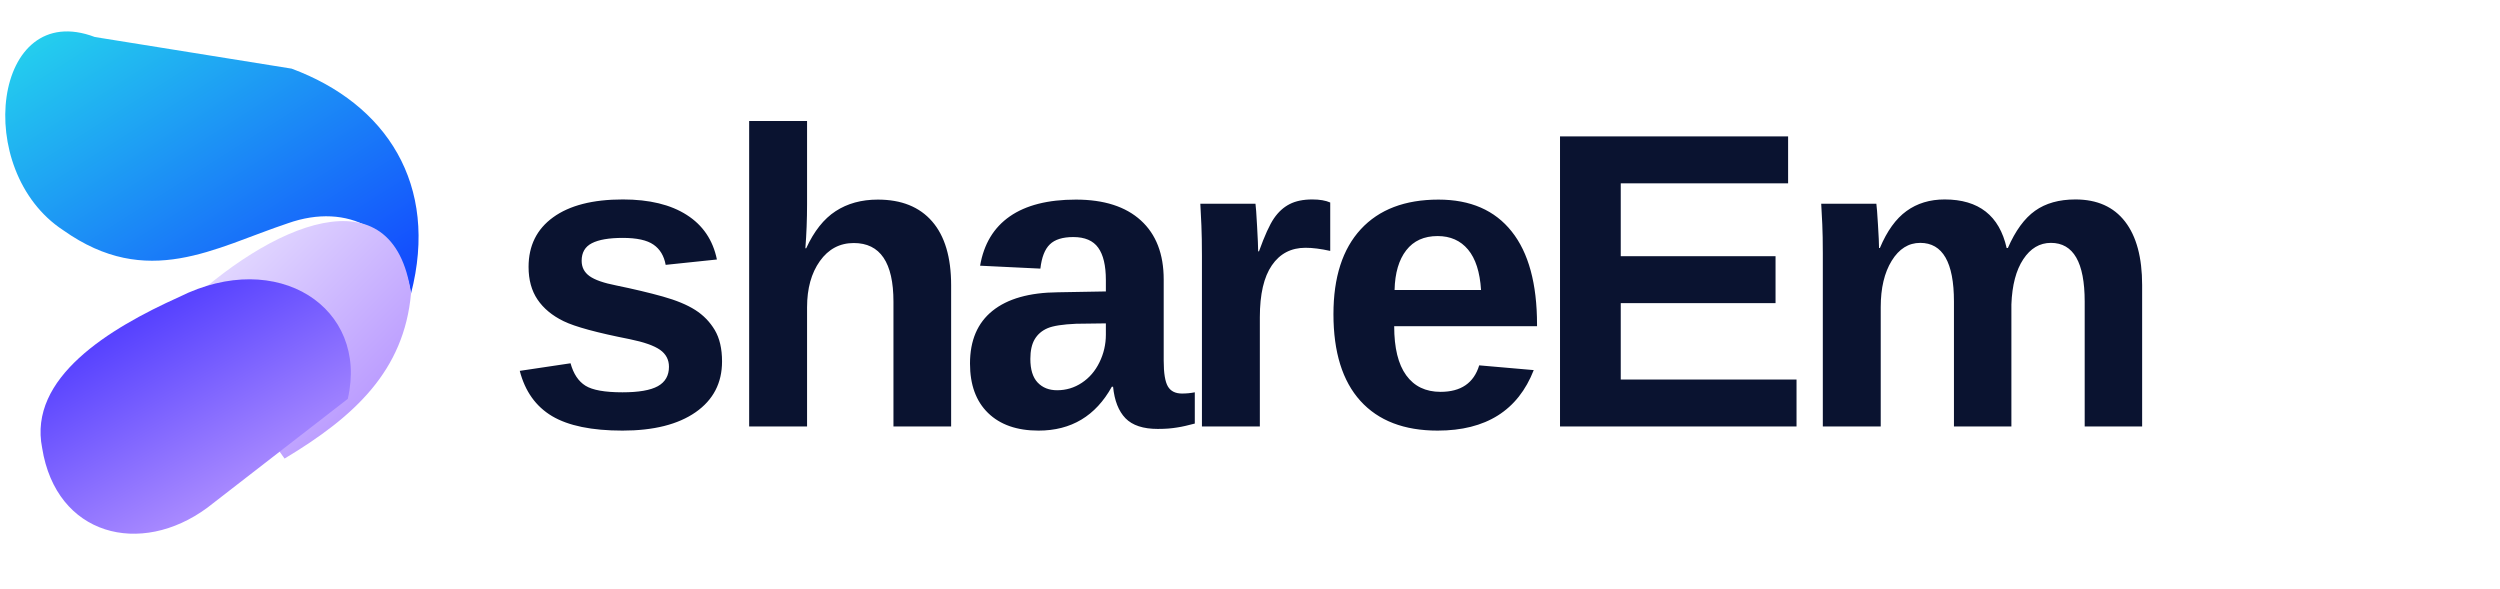
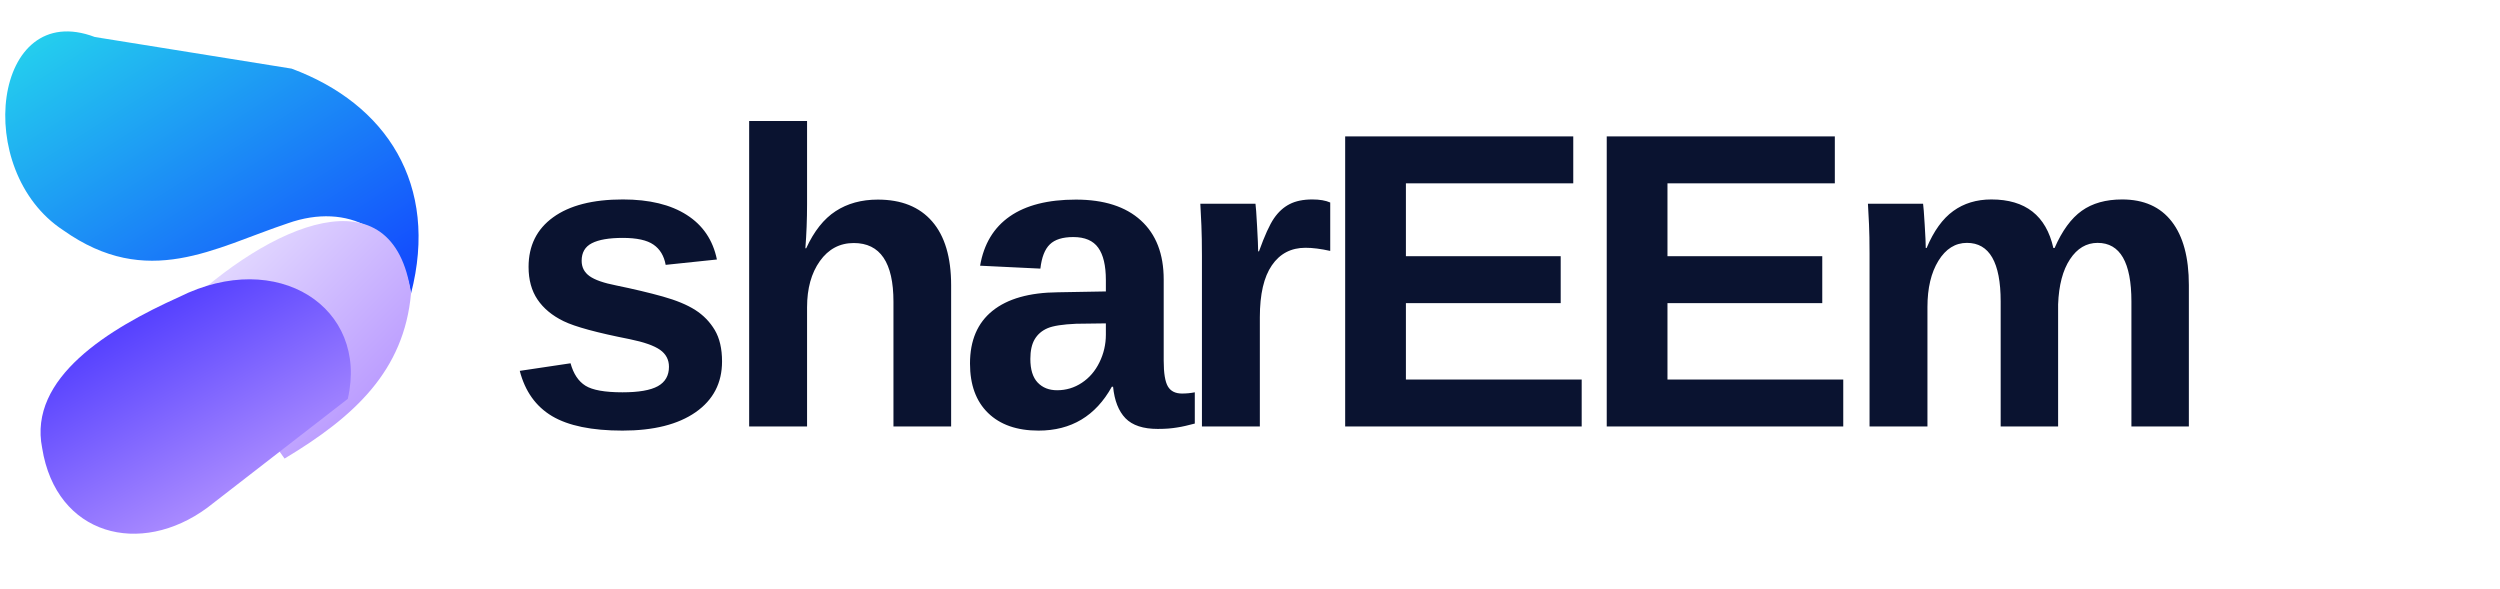
<svg xmlns="http://www.w3.org/2000/svg" viewBox="0 0 510 120">
  <svg x="0" y="3" width="86" height="108" viewBox="0 0 120 144">
    <defs>
      <linearGradient id="a" x2="1" y2="1">
        <stop stop-color="#25d6ed" />
        <stop offset="1" stop-color="#1243ff" />
      </linearGradient>
      <linearGradient id="b" x2=".7" y2="1">
        <stop stop-color="#3423ff" />
        <stop offset="1" stop-color="#bc9bff" />
      </linearGradient>
      <linearGradient id="c" x2="1" y2="1">
        <stop stop-color="#eeeaff" />
        <stop offset="1" stop-color="#ad87ff" />
      </linearGradient>
    </defs>
    <path fill="url(#a)" d="M27 3C-2-8-8 41 18 58c24 17 43 5 64-2 17-6 32 2 35 20 8-31-7-54-34-64Z" />
    <path fill="url(#c)" d="M117 76c-2 22-16 35-36 47L51 81c26-25 61-40 66-5Z" />
    <path fill="url(#b)" d="M51 77C31 86 8 100 12 120c4 25 28 31 47 17l40-31c6-26-20-43-48-29Z" />
  </svg>
-   <text x="103" y="87" fill="#0A1330" font-family="Arial,Helvetica,sans-serif" font-weight="800" font-size="86" letter-spacing="-4">shareEm</text>
+   <text x="103" y="87" fill="#0A1330" font-family="Arial,Helvetica,sans-serif" font-weight="800" font-size="86" letter-spacing="-4">sharEEm</text>
</svg>
